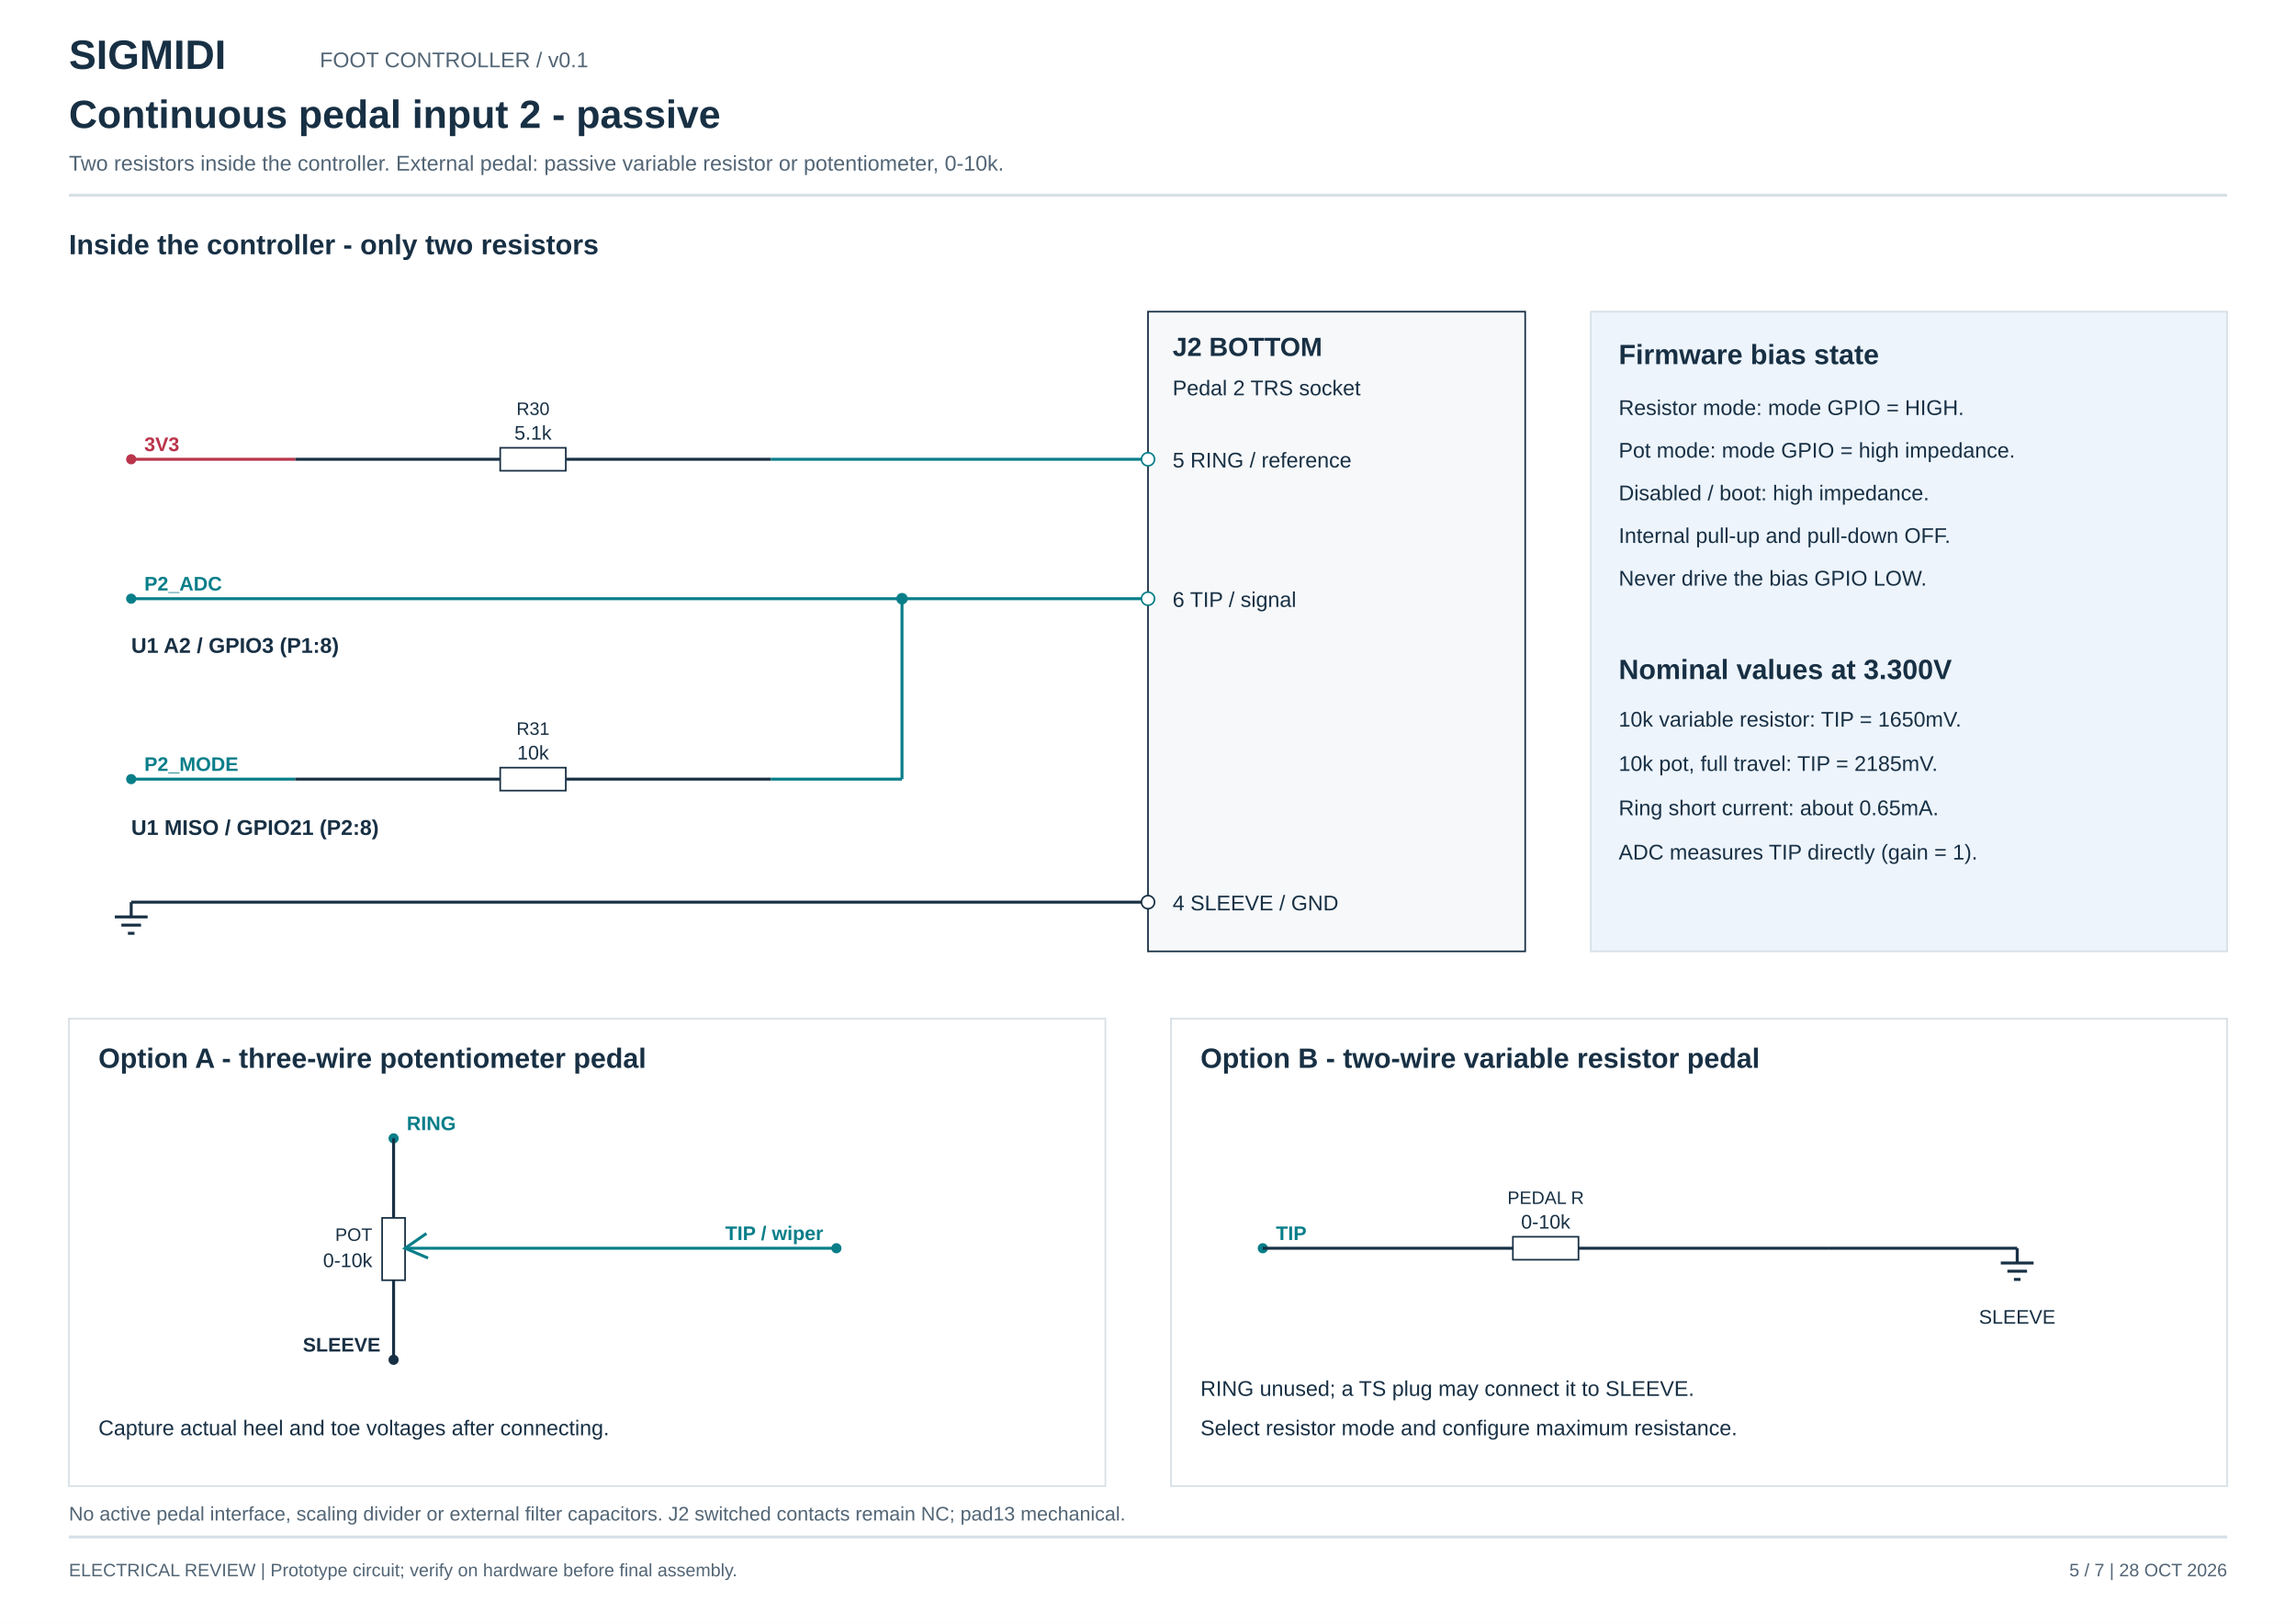
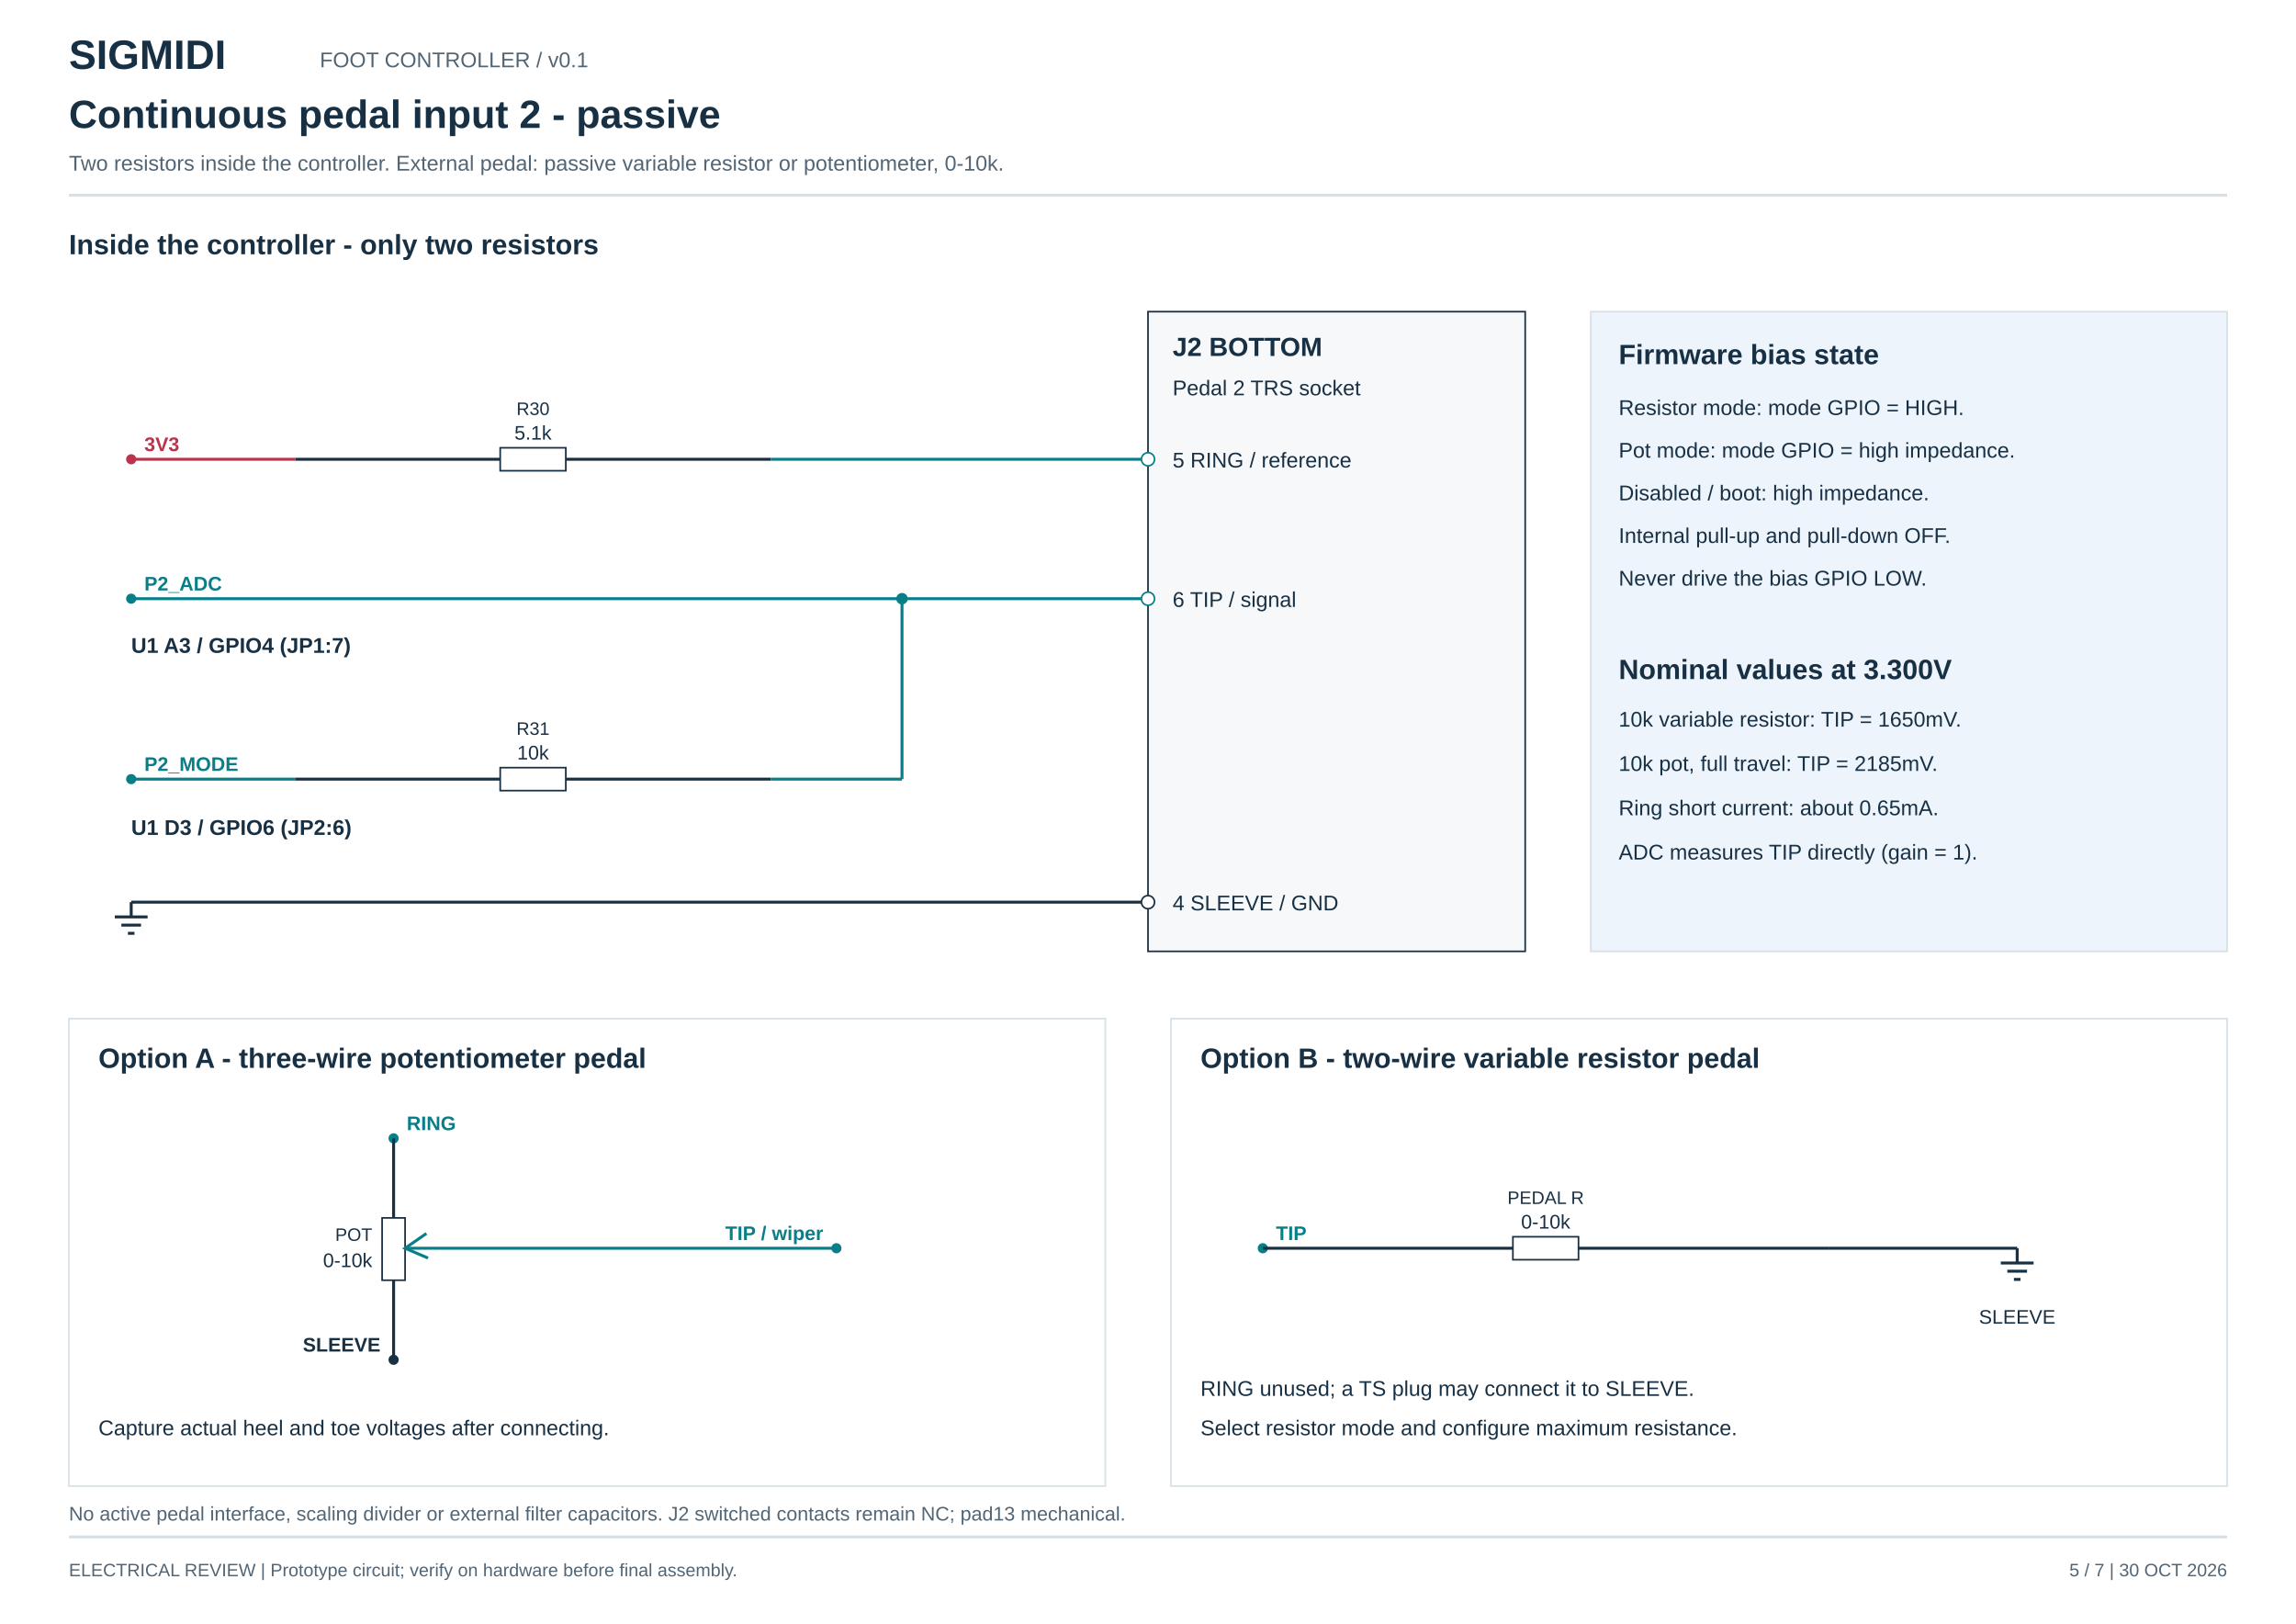
<svg xmlns="http://www.w3.org/2000/svg" viewBox="0 0 1400 990" role="img" aria-label="Continuous pedal input 2 - passive">
  <rect x="0" y="0" width="1400" height="990" fill="white" stroke="none" />
  <text x="42" y="42" font-family="Arial,Helvetica,sans-serif" font-size="25" font-weight="700" fill="#183044" text-anchor="start">SIGMIDI</text>
  <text x="195" y="41" font-family="Arial,Helvetica,sans-serif" font-size="13" font-weight="400" fill="#526575" text-anchor="start">FOOT CONTROLLER  /  v0.1</text>
  <text x="42" y="78" font-family="Arial,Helvetica,sans-serif" font-size="24" font-weight="700" fill="#183044" text-anchor="start">Continuous pedal input 2 - passive</text>
  <text x="42" y="104" font-family="Arial,Helvetica,sans-serif" font-size="13" font-weight="400" fill="#526575" text-anchor="start">Two resistors inside the controller. External pedal: passive variable resistor or potentiometer, 0-10k.</text>
  <line x1="42" y1="119" x2="1358" y2="119" stroke="#d6e0e6" stroke-width="1.8" />
  <line x1="42" y1="937" x2="1358" y2="937" stroke="#d6e0e6" stroke-width="1.8" />
  <text x="42" y="961" font-family="Arial,Helvetica,sans-serif" font-size="11" font-weight="400" fill="#526575" text-anchor="start">ELECTRICAL REVIEW  |  Prototype circuit; verify on hardware before final assembly.</text>
-   <text x="1358" y="961" font-family="Arial,Helvetica,sans-serif" font-size="11" font-weight="400" fill="#526575" text-anchor="end">5 / 7  |  28 OCT 2026</text>
+   <text x="1358" y="961" font-family="Arial,Helvetica,sans-serif" font-size="11" font-weight="400" fill="#526575" text-anchor="end">5 / 7  |  30 OCT 2026</text>
  <text x="42" y="155" font-family="Arial,Helvetica,sans-serif" font-size="17" font-weight="700" fill="#183044" text-anchor="start">Inside the controller - only two resistors</text>
  <rect x="700" y="190" width="230" height="390" fill="#f6f8fa" stroke="#183044" />
  <text x="715" y="217" font-family="Arial,Helvetica,sans-serif" font-size="16" font-weight="700" fill="#183044" text-anchor="start">J2  BOTTOM</text>
  <text x="715" y="241" font-family="Arial,Helvetica,sans-serif" font-size="13" font-weight="400" fill="#183044" text-anchor="start">Pedal 2 TRS socket</text>
  <circle cx="80" cy="280" r="2.6" stroke="#ba344b" fill="#ba344b" />
  <text x="88" y="275" font-family="Arial,Helvetica,sans-serif" font-size="12" font-weight="700" fill="#ba344b" text-anchor="start">3V3</text>
  <line x1="180" y1="280" x2="305.0" y2="280.0" stroke="#183044" stroke-width="1.8" />
  <line x1="345.0" y1="280.0" x2="470" y2="280" stroke="#183044" stroke-width="1.8" />
  <rect x="305.0" y="273.0" width="40" height="14" fill="white" stroke="#183044" />
  <text x="325.0" y="253.0" font-family="Arial,Helvetica,sans-serif" font-size="11" font-weight="400" fill="#183044" text-anchor="middle">R30</text>
  <text x="325.0" y="268.0" font-family="Arial,Helvetica,sans-serif" font-size="12" font-weight="400" fill="#183044" text-anchor="middle">5.1k</text>
  <line x1="80" y1="280" x2="180" y2="280" stroke="#ba344b" stroke-width="1.8" />
  <line x1="470" y1="280" x2="700" y2="280" stroke="#087e89" stroke-width="1.8" />
  <circle cx="700" cy="280" r="4" stroke="#087e89" fill="white" />
  <text x="715" y="285" font-family="Arial,Helvetica,sans-serif" font-size="13" font-weight="400" fill="#183044" text-anchor="start">5  RING / reference</text>
  <circle cx="80" cy="365" r="2.6" stroke="#087e89" fill="#087e89" />
  <text x="88" y="360" font-family="Arial,Helvetica,sans-serif" font-size="12" font-weight="700" fill="#087e89" text-anchor="start">P2_ADC</text>
  <line x1="80" y1="365" x2="700" y2="365" stroke="#087e89" stroke-width="1.8" />
-   <text x="80" y="398" font-family="Arial,Helvetica,sans-serif" font-size="13" font-weight="700" fill="#183044" text-anchor="start">U1 A2 / GPIO3 (P1:8)</text>
+   <text x="80" y="398" font-family="Arial,Helvetica,sans-serif" font-size="13" font-weight="700" fill="#183044" text-anchor="start">U1 A3 / GPIO4 (JP1:7)</text>
  <circle cx="700" cy="365" r="4" stroke="#087e89" fill="white" />
  <text x="715" y="370" font-family="Arial,Helvetica,sans-serif" font-size="13" font-weight="400" fill="#183044" text-anchor="start">6  TIP / signal</text>
  <circle cx="80" cy="475" r="2.6" stroke="#087e89" fill="#087e89" />
  <text x="88" y="470" font-family="Arial,Helvetica,sans-serif" font-size="12" font-weight="700" fill="#087e89" text-anchor="start">P2_MODE</text>
  <line x1="80" y1="475" x2="180" y2="475" stroke="#087e89" stroke-width="1.8" />
  <line x1="180" y1="475" x2="305.0" y2="475.0" stroke="#183044" stroke-width="1.8" />
  <line x1="345.0" y1="475.0" x2="470" y2="475" stroke="#183044" stroke-width="1.8" />
  <rect x="305.0" y="468.0" width="40" height="14" fill="white" stroke="#183044" />
  <text x="325.0" y="448.0" font-family="Arial,Helvetica,sans-serif" font-size="11" font-weight="400" fill="#183044" text-anchor="middle">R31</text>
  <text x="325.0" y="463.0" font-family="Arial,Helvetica,sans-serif" font-size="12" font-weight="400" fill="#183044" text-anchor="middle">10k</text>
  <line x1="470" y1="475" x2="550" y2="475" stroke="#087e89" stroke-width="1.8" />
  <line x1="550" y1="475" x2="550" y2="365" stroke="#087e89" stroke-width="1.8" />
  <circle cx="550" cy="365" r="3" stroke="#087e89" fill="#087e89" />
-   <text x="80" y="509" font-family="Arial,Helvetica,sans-serif" font-size="13" font-weight="700" fill="#183044" text-anchor="start">U1 MISO / GPIO21 (P2:8)</text>
+   <text x="80" y="509" font-family="Arial,Helvetica,sans-serif" font-size="13" font-weight="700" fill="#183044" text-anchor="start">U1 D3 / GPIO6 (JP2:6)</text>
  <line x1="80" y1="550" x2="700" y2="550" stroke="#183044" stroke-width="1.8" />
  <line x1="80" y1="550" x2="80" y2="559" stroke="#183044" stroke-width="1.8" />
  <line x1="70" y1="559" x2="90" y2="559" stroke="#183044" stroke-width="1.8" />
  <line x1="74" y1="564" x2="86" y2="564" stroke="#183044" stroke-width="1.8" />
  <line x1="78" y1="569" x2="82" y2="569" stroke="#183044" stroke-width="1.8" />
  <circle cx="700" cy="550" r="4" stroke="#183044" fill="white" />
  <text x="715" y="555" font-family="Arial,Helvetica,sans-serif" font-size="13" font-weight="400" fill="#183044" text-anchor="start">4  SLEEVE / GND</text>
  <rect x="970" y="190" width="388" height="390" fill="#edf4fc" stroke="#d6e0e6" />
  <text x="987" y="222" font-family="Arial,Helvetica,sans-serif" font-size="17" font-weight="700" fill="#183044" text-anchor="start">Firmware bias state</text>
  <text x="987" y="253" font-family="Arial,Helvetica,sans-serif" font-size="13" font-weight="400" fill="#183044" text-anchor="start">Resistor mode: mode GPIO = HIGH.</text>
  <text x="987" y="279" font-family="Arial,Helvetica,sans-serif" font-size="13" font-weight="400" fill="#183044" text-anchor="start">Pot mode: mode GPIO = high impedance.</text>
  <text x="987" y="305" font-family="Arial,Helvetica,sans-serif" font-size="13" font-weight="400" fill="#183044" text-anchor="start">Disabled / boot: high impedance.</text>
  <text x="987" y="331" font-family="Arial,Helvetica,sans-serif" font-size="13" font-weight="400" fill="#183044" text-anchor="start">Internal pull-up and pull-down OFF.</text>
  <text x="987" y="357" font-family="Arial,Helvetica,sans-serif" font-size="13" font-weight="400" fill="#183044" text-anchor="start">Never drive the bias GPIO LOW.</text>
  <text x="987" y="414" font-family="Arial,Helvetica,sans-serif" font-size="17" font-weight="700" fill="#183044" text-anchor="start">Nominal values at 3.300V</text>
  <text x="987" y="443" font-family="Arial,Helvetica,sans-serif" font-size="13" font-weight="400" fill="#183044" text-anchor="start">10k variable resistor: TIP = 1650mV.</text>
  <text x="987" y="470" font-family="Arial,Helvetica,sans-serif" font-size="13" font-weight="400" fill="#183044" text-anchor="start">10k pot, full travel: TIP = 2185mV.</text>
  <text x="987" y="497" font-family="Arial,Helvetica,sans-serif" font-size="13" font-weight="400" fill="#183044" text-anchor="start">Ring short current: about 0.65mA.</text>
  <text x="987" y="524" font-family="Arial,Helvetica,sans-serif" font-size="13" font-weight="400" fill="#183044" text-anchor="start">ADC measures TIP directly (gain = 1).</text>
  <rect x="42" y="621" width="632" height="285" fill="white" stroke="#d6e0e6" />
  <text x="60" y="651" font-family="Arial,Helvetica,sans-serif" font-size="17" font-weight="700" fill="#183044" text-anchor="start">Option A - three-wire potentiometer pedal</text>
  <circle cx="240" cy="694" r="2.6" stroke="#087e89" fill="#087e89" />
  <text x="248" y="689" font-family="Arial,Helvetica,sans-serif" font-size="12" font-weight="700" fill="#087e89" text-anchor="start">RING</text>
  <line x1="240" y1="694" x2="240.0" y2="742.5" stroke="#183044" stroke-width="1.8" />
  <line x1="240.0" y1="780.5" x2="240" y2="829" stroke="#183044" stroke-width="1.8" />
  <rect x="233.0" y="742.5" width="14" height="38" fill="white" stroke="#183044" />
  <text x="227.0" y="756.5" font-family="Arial,Helvetica,sans-serif" font-size="11" font-weight="400" fill="#183044" text-anchor="end">POT</text>
  <text x="227.0" y="772.5" font-family="Arial,Helvetica,sans-serif" font-size="12" font-weight="400" fill="#183044" text-anchor="end">0-10k</text>
  <circle cx="240" cy="829" r="2.6" stroke="#183044" fill="#183044" />
  <text x="232" y="824" font-family="Arial,Helvetica,sans-serif" font-size="12" font-weight="700" fill="#183044" text-anchor="end">SLEEVE</text>
  <line x1="510" y1="761" x2="247" y2="761" stroke="#087e89" stroke-width="1.8" />
  <polyline points="260,752 247,761 261,767" fill="none" stroke="#087e89" stroke-width="1.8" />
  <circle cx="510" cy="761" r="2.6" stroke="#087e89" fill="#087e89" />
  <text x="502" y="756" font-family="Arial,Helvetica,sans-serif" font-size="12" font-weight="700" fill="#087e89" text-anchor="end">TIP / wiper</text>
  <text x="60" y="875" font-family="Arial,Helvetica,sans-serif" font-size="13" font-weight="400" fill="#183044" text-anchor="start">Capture actual heel and toe voltages after connecting.</text>
  <rect x="714" y="621" width="644" height="285" fill="white" stroke="#d6e0e6" />
  <text x="732" y="651" font-family="Arial,Helvetica,sans-serif" font-size="17" font-weight="700" fill="#183044" text-anchor="start">Option B - two-wire variable resistor pedal</text>
  <circle cx="770" cy="761" r="2.6" stroke="#087e89" fill="#087e89" />
  <text x="778" y="756" font-family="Arial,Helvetica,sans-serif" font-size="12" font-weight="700" fill="#087e89" text-anchor="start">TIP</text>
  <line x1="770" y1="761" x2="922.5" y2="761.0" stroke="#183044" stroke-width="1.8" />
  <line x1="962.5" y1="761.0" x2="1115" y2="761" stroke="#183044" stroke-width="1.8" />
  <rect x="922.5" y="754.0" width="40" height="14" fill="white" stroke="#183044" />
  <text x="942.5" y="734.0" font-family="Arial,Helvetica,sans-serif" font-size="11" font-weight="400" fill="#183044" text-anchor="middle">PEDAL R</text>
  <text x="942.5" y="749.0" font-family="Arial,Helvetica,sans-serif" font-size="12" font-weight="400" fill="#183044" text-anchor="middle">0-10k</text>
  <line x1="1115" y1="761" x2="1230" y2="761" stroke="#183044" stroke-width="1.8" />
  <line x1="1230" y1="761" x2="1230" y2="770" stroke="#183044" stroke-width="1.8" />
  <line x1="1220" y1="770" x2="1240" y2="770" stroke="#183044" stroke-width="1.8" />
  <line x1="1224" y1="775" x2="1236" y2="775" stroke="#183044" stroke-width="1.8" />
  <line x1="1228" y1="780" x2="1232" y2="780" stroke="#183044" stroke-width="1.8" />
  <text x="1230" y="807" font-family="Arial,Helvetica,sans-serif" font-size="12" font-weight="400" fill="#183044" text-anchor="middle">SLEEVE</text>
  <text x="732" y="851" font-family="Arial,Helvetica,sans-serif" font-size="13" font-weight="400" fill="#183044" text-anchor="start">RING unused; a TS plug may connect it to SLEEVE.</text>
  <text x="732" y="875" font-family="Arial,Helvetica,sans-serif" font-size="13" font-weight="400" fill="#183044" text-anchor="start">Select resistor mode and configure maximum resistance.</text>
  <text x="42" y="927" font-family="Arial,Helvetica,sans-serif" font-size="12" font-weight="400" fill="#526575" text-anchor="start">No active pedal interface, scaling divider or external filter capacitors. J2 switched contacts remain NC; pad13 mechanical.</text>
</svg>
